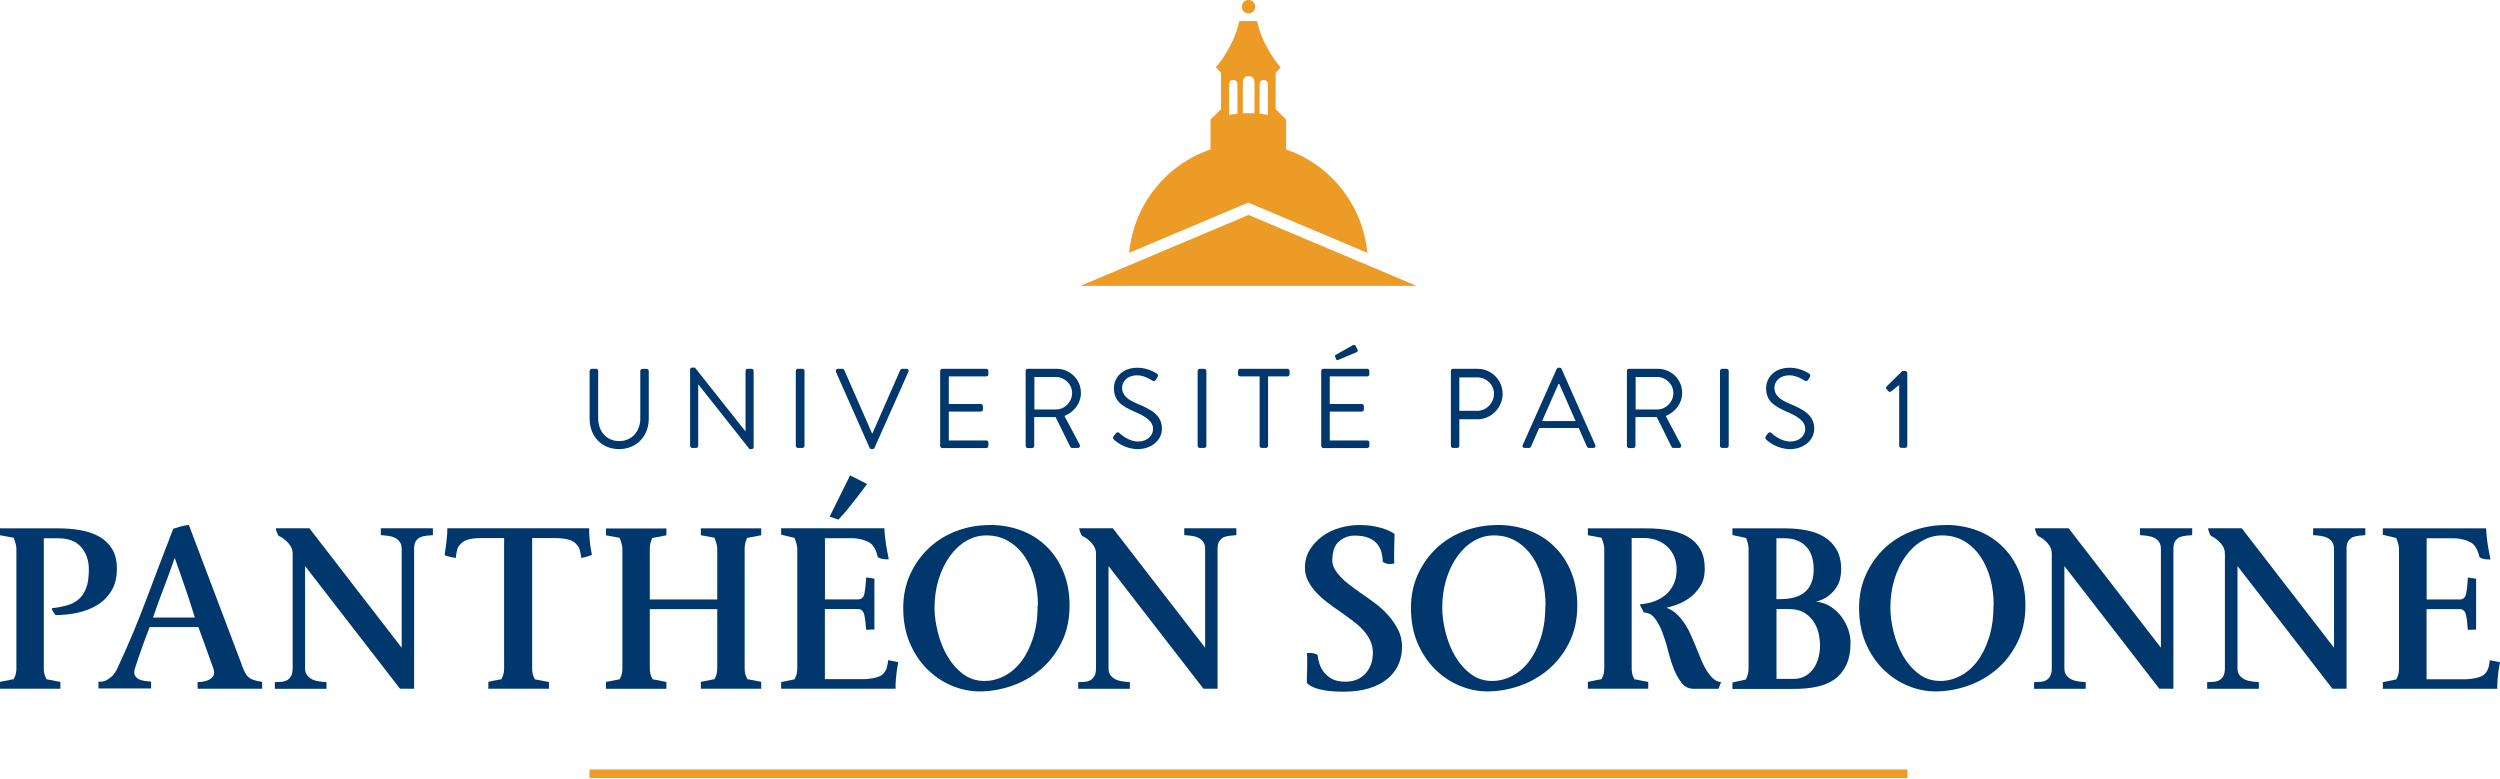
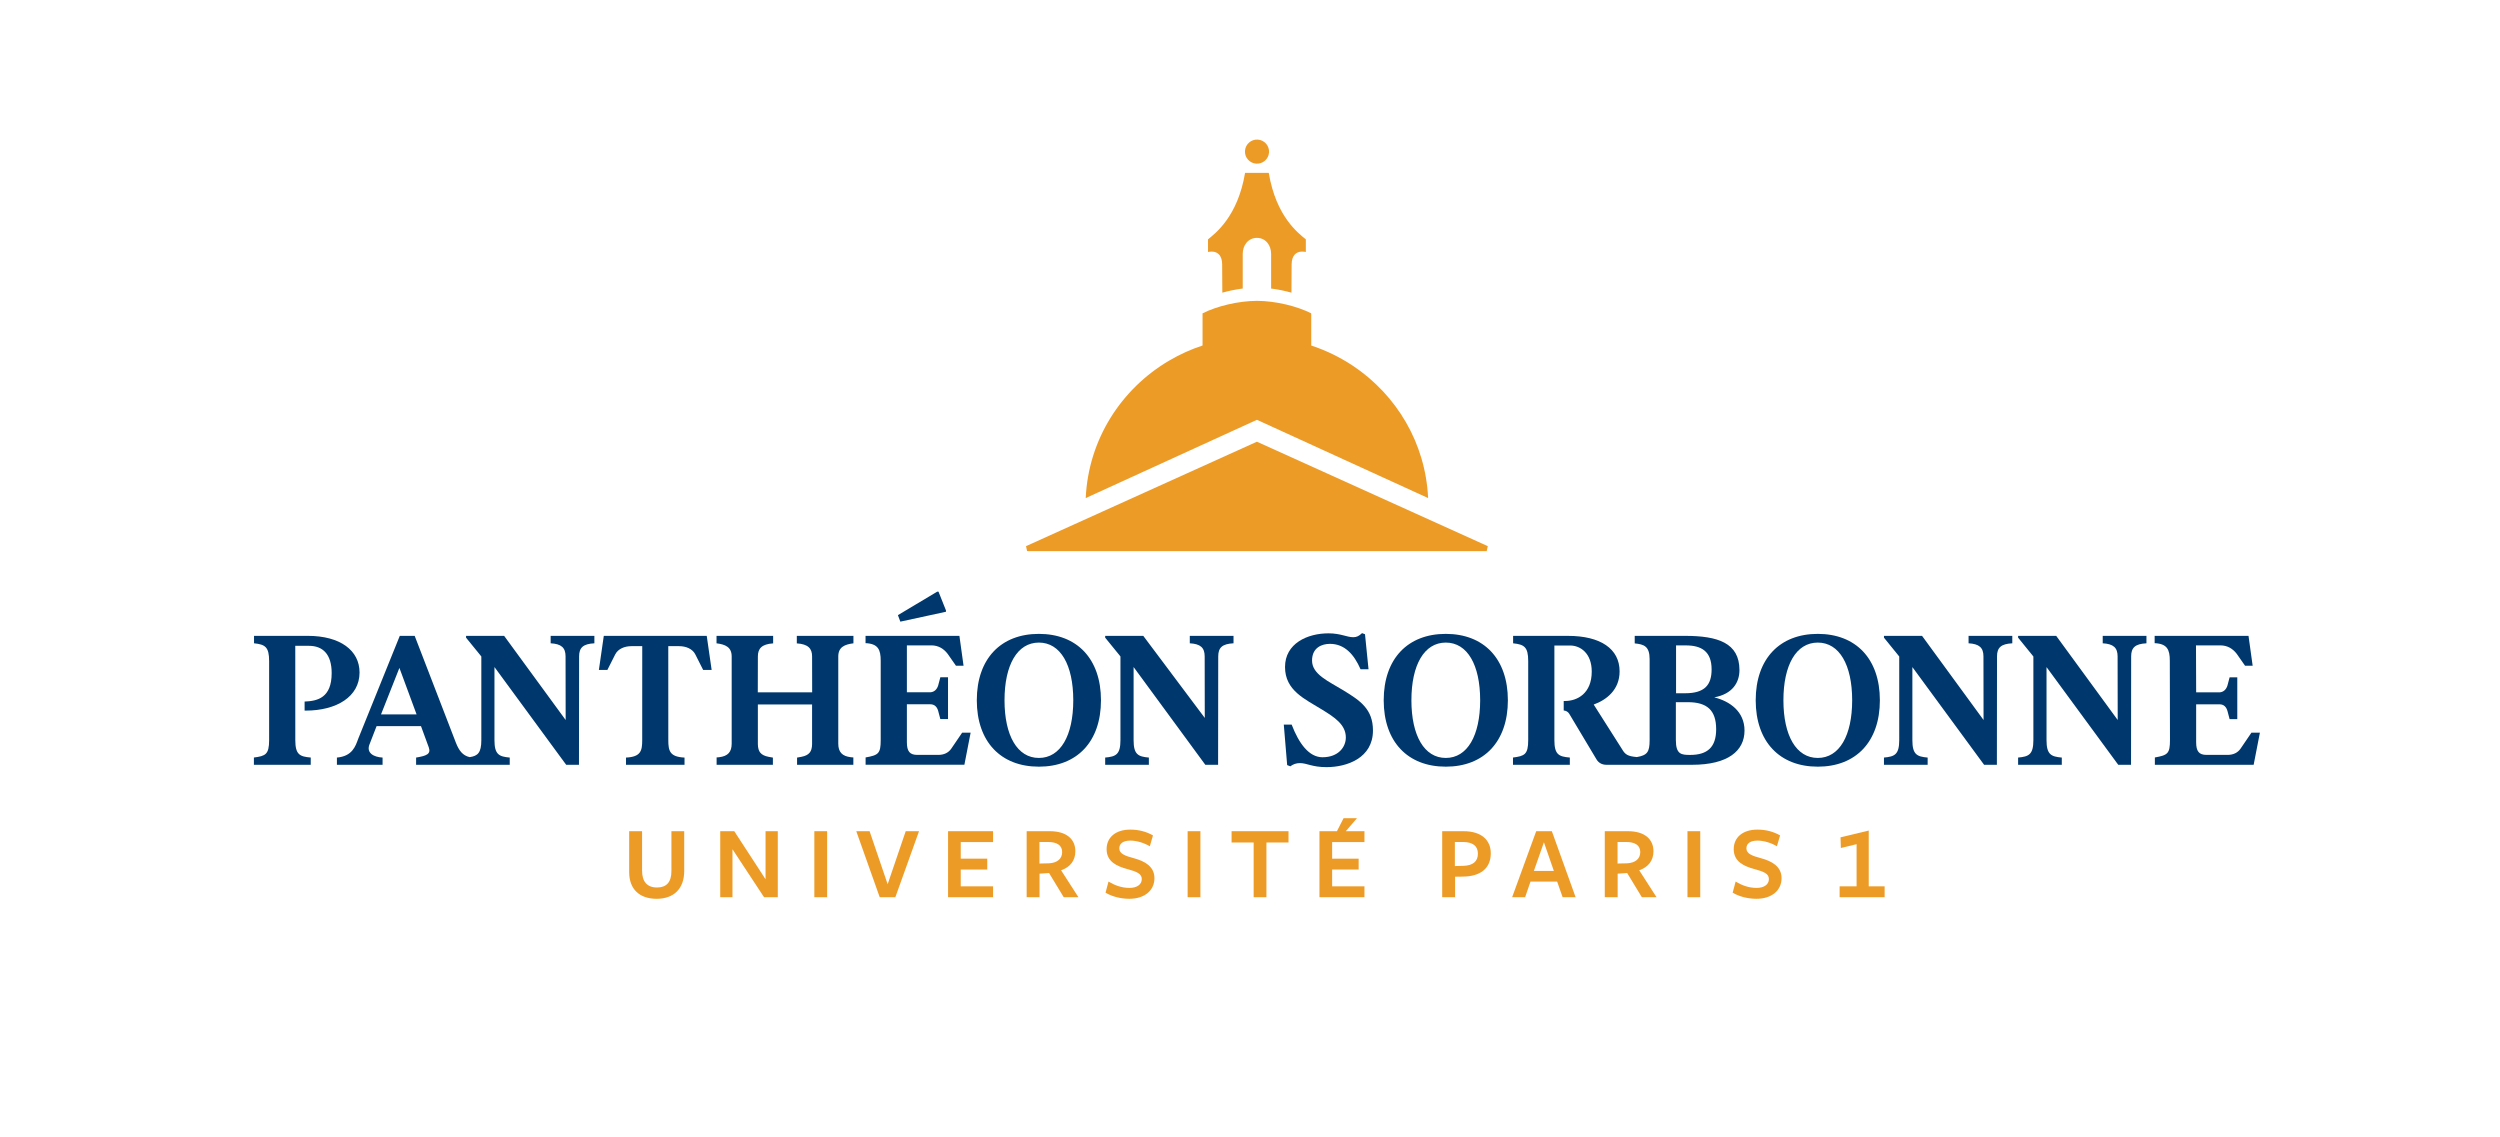
- <svg xmlns="http://www.w3.org/2000/svg" width="196" height="61" viewBox="0 0 196 61" fill="none">
-   <path d="M97.883 1.058C98.173 1.058 98.408 0.82 98.408 0.525C98.408 0.231 98.173 -0.007 97.883 -0.007C97.592 -0.007 97.357 0.231 97.357 0.525C97.357 0.82 97.592 1.058 97.883 1.058Z" fill="#ed9b27" />
-   <path d="M97.883 16.852L84.704 22.413H111.061L97.883 16.852Z" fill="#ed9b27" />
-   <path d="M96.362 6.64C96.362 6.486 96.417 6.269 96.687 6.269C96.956 6.269 97.012 6.486 97.012 6.64V8.916C96.79 8.937 96.576 8.965 96.362 9V6.64ZM97.44 6.486C97.44 6.269 97.516 5.967 97.896 5.967C98.276 5.967 98.352 6.269 98.352 6.486V8.888C98.2 8.881 98.048 8.874 97.896 8.874C97.744 8.874 97.592 8.874 97.44 8.888V6.486ZM98.753 6.64C98.753 6.486 98.808 6.269 99.078 6.269C99.347 6.269 99.403 6.486 99.403 6.64V9C99.189 8.965 98.974 8.937 98.753 8.916V6.64ZM100.833 11.718V9.372L100.011 8.566V5.701L100.412 5.295C100.356 5.232 99.009 3.719 98.553 1.653H97.164C96.728 3.635 95.471 5.106 95.319 5.281L95.726 5.701V8.566L94.904 9.372V11.718C91.449 12.881 88.885 16.026 88.525 19.822L97.523 16.026L97.862 15.886L98.2 16.026L107.198 19.822C106.839 16.026 104.275 12.881 100.819 11.718" fill="#ed9b27" />
-   <path d="M4.734 53.457V53.996H0V53.457L1.071 53.246C1.071 53.246 1.12 53.148 1.189 52.987C1.251 52.826 1.285 52.623 1.285 52.378V43.034C1.285 42.915 1.272 42.81 1.244 42.705C1.216 42.6 1.196 42.509 1.168 42.432C1.133 42.341 1.099 42.25 1.071 42.159L0 41.963V41.423H4.582C5.19 41.423 5.777 41.472 6.33 41.57C6.883 41.669 7.374 41.837 7.788 42.075C8.21 42.313 8.542 42.635 8.79 43.041C9.039 43.448 9.164 43.959 9.164 44.582C9.164 45.255 9.032 45.815 8.763 46.277C8.493 46.733 8.134 47.111 7.685 47.398C7.235 47.685 6.717 47.895 6.137 48.028C5.556 48.161 4.962 48.224 4.354 48.224C4.243 48.084 4.153 47.951 4.105 47.839C4.077 47.79 4.063 47.734 4.063 47.685C4.499 47.636 4.893 47.559 5.245 47.461C5.598 47.363 5.909 47.209 6.164 46.985C6.42 46.768 6.614 46.473 6.759 46.102C6.897 45.731 6.966 45.248 6.966 44.638C6.966 43.945 6.766 43.364 6.365 42.894C5.964 42.432 5.363 42.201 4.561 42.201H3.435V52.378C3.435 52.623 3.469 52.833 3.531 53.001C3.573 53.092 3.607 53.176 3.649 53.254L4.741 53.464L4.734 53.457Z" fill="#00386e" />
-   <path d="M15.279 48.42C15.099 47.839 14.92 47.265 14.726 46.697C14.56 46.207 14.387 45.696 14.201 45.157C14.014 44.624 13.848 44.148 13.697 43.735C13.427 44.519 13.144 45.304 12.847 46.074C12.549 46.844 12.266 47.629 11.996 48.413H15.279V48.42ZM18.949 52.133C19.038 52.364 19.121 52.553 19.197 52.707C19.273 52.854 19.363 52.98 19.474 53.078C19.584 53.176 19.716 53.253 19.881 53.309C20.047 53.365 20.268 53.414 20.552 53.456V53.996H15.493V53.471C15.784 53.471 16.039 53.435 16.253 53.352C16.433 53.288 16.578 53.183 16.696 53.029C16.813 52.882 16.82 52.665 16.716 52.378C16.523 51.852 16.329 51.313 16.136 50.76C15.935 50.214 15.742 49.681 15.555 49.163H11.734C11.533 49.681 11.333 50.206 11.139 50.753C10.946 51.292 10.766 51.839 10.587 52.378C10.511 52.609 10.504 52.791 10.559 52.917C10.614 53.043 10.711 53.148 10.842 53.225C10.974 53.302 11.133 53.352 11.319 53.38C11.506 53.407 11.679 53.428 11.844 53.435V53.975H7.719V53.435C7.885 53.464 8.057 53.443 8.237 53.38C8.389 53.316 8.555 53.211 8.735 53.057C8.914 52.91 9.08 52.665 9.232 52.329C10.048 50.585 10.801 48.778 11.506 46.907C12.204 45.037 12.902 43.216 13.586 41.451C13.738 41.416 13.883 41.367 14.028 41.318C14.153 41.283 14.291 41.241 14.429 41.213C14.567 41.178 14.698 41.164 14.809 41.164L18.956 52.119L18.949 52.133Z" fill="#00386e" />
-   <path d="M33.939 41.416V41.955C33.8 41.969 33.642 41.983 33.469 41.997C33.296 42.011 33.137 42.046 32.992 42.102C32.847 42.158 32.722 42.264 32.619 42.404C32.515 42.544 32.467 42.761 32.467 43.041V53.996H31.361L23.918 44.379V52.392C23.918 52.623 23.974 52.805 24.084 52.945C24.195 53.078 24.326 53.19 24.485 53.267C24.644 53.344 24.823 53.393 25.017 53.421C25.21 53.449 25.411 53.47 25.598 53.477V54.003H21.548V53.477C21.714 53.477 21.88 53.47 22.052 53.456C22.225 53.442 22.37 53.4 22.502 53.33C22.626 53.26 22.736 53.148 22.819 53.001C22.902 52.854 22.944 52.651 22.944 52.392V43.433C22.944 43.188 22.889 42.978 22.771 42.803C22.66 42.628 22.529 42.481 22.391 42.369C22.239 42.228 22.059 42.109 21.859 42.018C21.797 41.941 21.755 41.871 21.734 41.808C21.714 41.745 21.693 41.682 21.665 41.612C21.638 41.549 21.624 41.486 21.624 41.416H24.257L31.492 50.781V43.041C31.492 42.81 31.444 42.621 31.34 42.481C31.237 42.341 31.112 42.236 30.96 42.158C30.808 42.088 30.635 42.039 30.435 42.011C30.235 41.983 30.041 41.969 29.855 41.955V41.416H33.939Z" fill="#00386e" />
-   <path d="M46.191 41.416C46.191 41.675 46.198 41.927 46.218 42.179C46.239 42.432 46.26 42.656 46.288 42.845C46.329 43.076 46.364 43.293 46.405 43.503C46.163 43.594 45.963 43.657 45.797 43.699C45.707 43.727 45.631 43.734 45.569 43.734C45.555 43.608 45.534 43.482 45.514 43.37C45.486 43.265 45.465 43.167 45.438 43.062C45.41 42.957 45.368 42.873 45.306 42.81C45.127 42.551 44.885 42.383 44.574 42.306C44.263 42.228 43.917 42.187 43.53 42.187H41.72V52.385C41.72 52.63 41.754 52.84 41.816 53.008C41.858 53.099 41.892 53.183 41.934 53.26L43.04 53.47V53.996H38.285V53.47C38.285 53.47 38.271 53.463 38.32 53.449C38.368 53.435 38.472 53.414 38.624 53.379C38.776 53.351 39.004 53.309 39.308 53.253C39.322 53.239 39.356 53.155 39.425 52.994C39.488 52.833 39.522 52.63 39.522 52.385V42.187H37.712C37.318 42.187 36.972 42.221 36.682 42.306C36.392 42.383 36.157 42.551 35.977 42.81C35.915 42.873 35.873 42.957 35.853 43.062C35.832 43.167 35.811 43.265 35.783 43.37C35.756 43.489 35.742 43.608 35.742 43.734C35.666 43.734 35.576 43.72 35.472 43.699C35.383 43.671 35.286 43.65 35.175 43.629C35.065 43.608 34.961 43.573 34.857 43.524C34.885 43.321 34.913 43.097 34.954 42.866C34.982 42.67 35.002 42.453 35.03 42.2C35.058 41.948 35.072 41.689 35.072 41.416H46.205H46.191Z" fill="#00386e" />
-   <path d="M59.68 53.457V53.996H54.947V53.457L56.018 53.246C56.018 53.246 56.066 53.148 56.135 52.987C56.197 52.826 56.232 52.623 56.232 52.378V47.755H50.945V52.378C50.945 52.623 50.98 52.833 51.042 53.001C51.077 53.092 51.118 53.176 51.16 53.254L52.245 53.464V54.003H47.511V53.464L48.582 53.254C48.582 53.254 48.63 53.156 48.699 52.994C48.762 52.833 48.796 52.63 48.796 52.385V43.041C48.796 42.922 48.782 42.817 48.755 42.712C48.727 42.607 48.706 42.516 48.679 42.439C48.637 42.348 48.609 42.257 48.582 42.166L47.511 41.97V41.43H52.245V41.97L51.139 42.18C51.097 42.257 51.07 42.341 51.042 42.432C50.98 42.6 50.945 42.803 50.945 43.034V46.999H56.232V43.034C56.232 42.915 56.218 42.81 56.191 42.705C56.163 42.6 56.142 42.509 56.114 42.432C56.08 42.341 56.045 42.25 56.018 42.159L54.947 41.963V41.423H59.68V41.963L58.575 42.173C58.533 42.25 58.506 42.334 58.478 42.425C58.416 42.593 58.381 42.796 58.381 43.027V52.371C58.381 52.616 58.416 52.826 58.478 52.994C58.519 53.085 58.554 53.169 58.595 53.246L59.687 53.457H59.68Z" fill="#00386e" />
-   <path d="M65.043 40.505L65.727 40.737C65.983 40.477 66.246 40.183 66.508 39.854C66.778 39.525 67.019 39.217 67.234 38.937C67.489 38.6 67.738 38.271 67.98 37.949L66.646 37.27L65.043 40.505ZM70.426 51.901C70.385 52.118 70.35 52.35 70.309 52.581C70.281 52.791 70.261 53.008 70.24 53.246C70.219 53.484 70.212 53.736 70.212 53.996H61.242V53.47L62.293 53.26C62.293 53.26 62.341 53.162 62.41 53.001C62.472 52.84 62.507 52.637 62.507 52.392V43.048C62.507 42.929 62.493 42.824 62.465 42.719C62.438 42.614 62.417 42.523 62.389 42.446C62.348 42.355 62.32 42.264 62.293 42.172L61.242 41.92V41.416H69.335C69.348 41.703 69.369 41.99 69.411 42.278C69.445 42.565 69.487 42.831 69.528 43.062C69.576 43.335 69.632 43.594 69.68 43.853C69.514 43.853 69.376 43.853 69.272 43.833C69.162 43.819 69.079 43.797 69.017 43.776C68.941 43.748 68.879 43.72 68.823 43.678C68.796 43.573 68.768 43.468 68.726 43.349C68.664 43.146 68.574 42.964 68.457 42.81C68.367 42.684 68.25 42.579 68.105 42.502C67.959 42.425 67.807 42.362 67.648 42.32C67.489 42.271 67.331 42.242 67.178 42.221C67.026 42.2 66.895 42.194 66.778 42.194H64.677V46.991H67.275C67.545 46.991 67.711 46.837 67.773 46.529C67.835 46.221 67.883 45.801 67.904 45.268L68.554 45.366V49.352L67.904 49.373C67.876 48.897 67.828 48.504 67.759 48.203C67.69 47.902 67.524 47.748 67.268 47.748H64.67V53.246H67.628C67.745 53.246 67.876 53.246 68.035 53.225C68.194 53.211 68.353 53.19 68.526 53.155C68.692 53.12 68.844 53.071 68.996 53.001C69.141 52.931 69.258 52.833 69.348 52.7C69.466 52.546 69.542 52.35 69.576 52.118C69.604 51.999 69.625 51.88 69.632 51.754L70.413 51.908L70.426 51.901Z" fill="#00386e" />
-   <path d="M81.373 47.454C81.373 46.746 81.29 46.06 81.117 45.401C80.945 44.743 80.689 44.162 80.343 43.65C79.998 43.139 79.576 42.733 79.072 42.431C78.567 42.13 77.987 41.976 77.323 41.976C76.764 41.976 76.238 42.123 75.748 42.41C75.257 42.698 74.829 43.104 74.455 43.622C74.089 44.141 73.799 44.743 73.585 45.429C73.377 46.123 73.267 46.858 73.267 47.643C73.267 48.224 73.35 48.854 73.516 49.527C73.681 50.206 73.923 50.83 74.248 51.397C74.573 51.964 74.981 52.441 75.471 52.819C75.962 53.197 76.529 53.386 77.178 53.386C77.71 53.386 78.229 53.26 78.733 53.001C79.238 52.742 79.68 52.364 80.067 51.859C80.454 51.355 80.765 50.731 81 49.989C81.235 49.247 81.352 48.399 81.352 47.447L81.373 47.454ZM77.614 41.157C78.491 41.157 79.314 41.304 80.074 41.591C80.834 41.878 81.497 42.298 82.057 42.852C82.617 43.398 83.059 44.063 83.377 44.848C83.695 45.633 83.854 46.501 83.854 47.468C83.854 48.553 83.647 49.513 83.232 50.353C82.817 51.194 82.278 51.894 81.615 52.462C80.951 53.029 80.205 53.463 79.362 53.757C78.519 54.052 77.676 54.206 76.819 54.206C76.066 54.206 75.333 54.059 74.621 53.757C73.909 53.463 73.267 53.029 72.7 52.469C72.133 51.908 71.677 51.222 71.332 50.416C70.986 49.611 70.814 48.693 70.814 47.657C70.814 46.69 71 45.808 71.366 45.009C71.733 44.211 72.23 43.524 72.845 42.95C73.46 42.376 74.179 41.934 75.001 41.626C75.824 41.318 76.688 41.164 77.586 41.164" fill="#00386e" />
-   <path d="M96.929 41.416V41.955C96.791 41.969 96.632 41.983 96.459 41.997C96.286 42.011 96.127 42.046 95.982 42.102C95.837 42.158 95.713 42.264 95.609 42.404C95.505 42.544 95.457 42.761 95.457 43.041V53.996H94.351L86.909 44.379V52.392C86.909 52.623 86.964 52.805 87.067 52.945C87.178 53.078 87.309 53.19 87.468 53.267C87.627 53.344 87.807 53.393 88 53.421C88.201 53.449 88.394 53.47 88.581 53.477V54.003H84.531V53.477C84.697 53.477 84.863 53.47 85.036 53.456C85.209 53.442 85.354 53.4 85.485 53.33C85.609 53.26 85.72 53.148 85.803 53.001C85.886 52.854 85.927 52.651 85.927 52.392V43.433C85.927 43.188 85.872 42.978 85.754 42.803C85.637 42.628 85.513 42.481 85.374 42.369C85.222 42.228 85.043 42.109 84.842 42.018C84.78 41.941 84.739 41.871 84.718 41.808C84.697 41.745 84.676 41.682 84.649 41.612C84.621 41.549 84.614 41.486 84.614 41.416H87.247L94.483 50.781V43.041C94.483 42.81 94.434 42.621 94.331 42.481C94.227 42.341 94.103 42.236 93.951 42.158C93.798 42.088 93.626 42.039 93.425 42.011C93.225 41.983 93.031 41.969 92.845 41.955V41.416H96.929Z" fill="#00386e" />
-   <path d="M104.448 43.931C104.448 44.148 104.51 44.372 104.628 44.589C104.745 44.806 104.911 45.023 105.111 45.24C105.312 45.451 105.547 45.661 105.809 45.857C106.072 46.06 106.341 46.256 106.618 46.445C106.998 46.704 107.385 46.985 107.786 47.279C108.18 47.573 108.532 47.895 108.843 48.245C109.154 48.596 109.41 48.974 109.617 49.38C109.818 49.786 109.921 50.228 109.921 50.704C109.921 51.236 109.818 51.712 109.617 52.147C109.41 52.581 109.12 52.952 108.726 53.26C108.339 53.569 107.862 53.807 107.295 53.975C106.728 54.143 106.079 54.227 105.339 54.227C104.738 54.227 104.254 54.192 103.888 54.129C103.515 54.066 103.225 53.989 103.011 53.898C102.769 53.793 102.582 53.681 102.458 53.548C102.458 53.197 102.458 52.861 102.478 52.539C102.478 52.28 102.478 52.021 102.485 51.755C102.485 51.488 102.485 51.306 102.458 51.201C102.596 51.187 102.727 51.187 102.838 51.201C102.955 51.215 103.038 51.229 103.107 51.257C103.183 51.285 103.246 51.313 103.301 51.355C103.315 51.509 103.349 51.706 103.418 51.944C103.48 52.182 103.591 52.413 103.75 52.637C103.909 52.861 104.123 53.05 104.4 53.211C104.669 53.365 105.035 53.443 105.478 53.443C106.141 53.443 106.666 53.232 107.053 52.805C107.44 52.378 107.634 51.839 107.634 51.18C107.634 50.816 107.558 50.494 107.413 50.193C107.268 49.898 107.074 49.618 106.832 49.359C106.59 49.1 106.314 48.862 106.003 48.631C105.692 48.407 105.374 48.175 105.056 47.944C104.711 47.713 104.372 47.468 104.047 47.216C103.715 46.964 103.425 46.697 103.169 46.424C102.914 46.144 102.706 45.85 102.548 45.535C102.389 45.219 102.306 44.883 102.306 44.519C102.306 43.994 102.43 43.517 102.686 43.104C102.941 42.691 103.266 42.341 103.667 42.047C104.068 41.752 104.517 41.535 105.022 41.388C105.526 41.241 106.031 41.164 106.542 41.164C107.053 41.164 107.44 41.199 107.793 41.269C108.145 41.339 108.429 41.423 108.663 41.514C108.933 41.619 109.154 41.731 109.334 41.864C109.32 42.264 109.313 42.593 109.306 42.852C109.306 43.111 109.299 43.363 109.299 43.615C109.299 43.868 109.299 44.05 109.32 44.169C109.182 44.204 109.05 44.225 108.94 44.218C108.829 44.218 108.733 44.197 108.657 44.169C108.567 44.141 108.484 44.106 108.408 44.057C108.408 43.812 108.373 43.566 108.311 43.321C108.249 43.076 108.138 42.852 107.979 42.656C107.82 42.453 107.599 42.292 107.309 42.173C107.026 42.054 106.659 41.991 106.21 41.991C105.74 41.991 105.326 42.145 104.98 42.446C104.628 42.747 104.455 43.244 104.455 43.924" fill="#00386e" />
-   <path d="M121.172 47.454C121.172 46.746 121.089 46.06 120.916 45.401C120.743 44.743 120.488 44.162 120.142 43.65C119.796 43.139 119.375 42.733 118.87 42.431C118.366 42.13 117.785 41.976 117.122 41.976C116.562 41.976 116.037 42.123 115.546 42.41C115.056 42.698 114.627 43.104 114.254 43.622C113.881 44.141 113.598 44.743 113.383 45.429C113.176 46.123 113.072 46.858 113.072 47.643C113.072 48.224 113.155 48.854 113.321 49.527C113.487 50.206 113.729 50.83 114.054 51.397C114.379 51.964 114.786 52.441 115.277 52.819C115.768 53.197 116.334 53.386 116.984 53.386C117.516 53.386 118.034 53.26 118.539 53.001C119.043 52.742 119.486 52.364 119.873 51.859C120.26 51.355 120.57 50.731 120.805 49.989C121.04 49.247 121.158 48.399 121.158 47.447L121.172 47.454ZM117.419 41.157C118.297 41.157 119.119 41.304 119.879 41.591C120.64 41.878 121.303 42.298 121.863 42.852C122.423 43.398 122.865 44.063 123.183 44.848C123.501 45.633 123.66 46.501 123.66 47.468C123.66 48.553 123.452 49.513 123.038 50.353C122.623 51.194 122.084 51.894 121.42 52.462C120.757 53.029 120.011 53.463 119.168 53.757C118.325 54.052 117.481 54.206 116.624 54.206C115.871 54.206 115.139 54.059 114.427 53.757C113.715 53.463 113.072 53.029 112.506 52.469C111.939 51.908 111.483 51.222 111.137 50.416C110.792 49.611 110.619 48.693 110.619 47.657C110.619 46.69 110.806 45.808 111.172 45.009C111.538 44.211 112.036 43.524 112.651 42.95C113.266 42.376 113.985 41.934 114.807 41.626C115.629 41.318 116.493 41.164 117.392 41.164" fill="#00386e" />
-   <path d="M129.222 53.457V53.996H124.488V53.457L125.559 53.246C125.559 53.246 125.608 53.148 125.677 52.987C125.739 52.826 125.774 52.623 125.774 52.378V43.034C125.774 42.915 125.76 42.81 125.732 42.705C125.705 42.6 125.684 42.509 125.656 42.432C125.622 42.341 125.587 42.25 125.559 42.159L124.488 41.963V41.423H129.07C129.754 41.423 130.383 41.479 130.943 41.584C131.503 41.697 131.986 41.872 132.387 42.117C132.788 42.362 133.099 42.684 133.32 43.083C133.541 43.483 133.652 43.98 133.652 44.575C133.652 45.171 133.527 45.619 133.279 45.997C133.03 46.375 132.74 46.684 132.401 46.915C132.062 47.146 131.731 47.321 131.399 47.426C131.067 47.538 130.818 47.608 130.653 47.65C130.97 47.769 131.254 47.944 131.496 48.182C131.738 48.421 131.952 48.694 132.145 48.995C132.339 49.296 132.505 49.625 132.65 49.975C132.795 50.326 132.94 50.662 133.078 50.998C133.196 51.292 133.313 51.587 133.438 51.881C133.562 52.168 133.707 52.434 133.859 52.665C134.011 52.896 134.177 53.085 134.357 53.239C134.536 53.387 134.723 53.464 134.93 53.464L134.737 54.003H132.788C132.408 54.003 132.097 53.856 131.855 53.555C131.613 53.261 131.406 52.889 131.233 52.455C131.06 52.014 130.908 51.538 130.777 51.012C130.646 50.487 130.494 50.011 130.328 49.569C130.162 49.135 129.962 48.764 129.733 48.47C129.505 48.175 129.215 48.021 128.877 48.021L128.552 47.384C128.904 47.356 129.264 47.286 129.609 47.174C129.962 47.055 130.272 46.887 130.542 46.669C130.818 46.452 131.033 46.172 131.199 45.836C131.364 45.5 131.447 45.101 131.447 44.638C131.447 44.288 131.385 43.966 131.268 43.672C131.15 43.377 130.977 43.118 130.763 42.901C130.549 42.684 130.279 42.509 129.955 42.376C129.63 42.25 129.27 42.18 128.877 42.18H127.923V52.378C127.923 52.623 127.957 52.833 128.02 53.001C128.061 53.092 128.096 53.176 128.137 53.254L129.229 53.464L129.222 53.457Z" fill="#00386e" />
-   <path d="M140.625 53.225C140.991 53.225 141.309 53.141 141.572 52.98C141.835 52.819 142.049 52.609 142.215 52.364C142.38 52.112 142.498 51.832 142.581 51.51C142.657 51.194 142.691 50.879 142.691 50.571C142.691 50.389 142.664 50.144 142.615 49.828C142.567 49.513 142.45 49.198 142.284 48.89C142.111 48.582 141.862 48.309 141.53 48.084C141.199 47.86 140.75 47.748 140.176 47.748H139.278V53.225H140.632H140.625ZM139.271 42.194V46.971H139.575C141.316 46.971 142.194 46.193 142.194 44.631C142.194 44.281 142.146 43.959 142.063 43.665C141.973 43.37 141.835 43.111 141.641 42.894C141.448 42.677 141.206 42.502 140.915 42.383C140.625 42.257 140.28 42.201 139.886 42.201H139.278L139.271 42.194ZM144.35 44.652C144.35 44.869 144.322 45.108 144.267 45.36C144.212 45.612 144.108 45.85 143.949 46.088C143.797 46.319 143.59 46.536 143.341 46.726C143.085 46.922 142.761 47.069 142.367 47.174C142.809 47.209 143.203 47.342 143.541 47.573C143.88 47.797 144.163 48.063 144.391 48.379C144.62 48.687 144.792 49.023 144.91 49.373C145.027 49.73 145.083 50.06 145.083 50.368C145.083 51.089 144.965 51.685 144.737 52.161C144.509 52.63 144.198 53.001 143.804 53.275C143.41 53.548 142.94 53.737 142.401 53.849C141.862 53.961 141.275 54.01 140.653 54.01H135.822V53.506L136.873 53.275C136.873 53.275 136.921 53.156 136.99 52.994C137.052 52.833 137.087 52.63 137.087 52.385V43.055C137.087 42.936 137.073 42.831 137.059 42.726C137.039 42.621 137.018 42.53 136.99 42.453C136.956 42.362 136.921 42.271 136.893 42.18L135.822 41.949V41.423H139.906C140.522 41.423 141.095 41.472 141.634 41.577C142.173 41.682 142.643 41.858 143.044 42.11C143.445 42.362 143.763 42.691 143.998 43.104C144.233 43.518 144.35 44.036 144.35 44.652Z" fill="#00386e" />
-   <path d="M156.305 47.454C156.305 46.746 156.223 46.06 156.05 45.401C155.877 44.743 155.621 44.162 155.276 43.65C154.93 43.139 154.509 42.733 154.004 42.431C153.5 42.13 152.919 41.976 152.256 41.976C151.696 41.976 151.171 42.123 150.68 42.41C150.19 42.698 149.761 43.104 149.388 43.622C149.015 44.141 148.731 44.743 148.517 45.429C148.31 46.123 148.206 46.858 148.206 47.643C148.206 48.224 148.289 48.854 148.455 49.527C148.621 50.206 148.863 50.83 149.188 51.397C149.512 51.964 149.92 52.441 150.411 52.819C150.901 53.197 151.468 53.386 152.118 53.386C152.65 53.386 153.168 53.26 153.673 53.001C154.177 52.742 154.619 52.364 155.006 51.859C155.393 51.355 155.704 50.731 155.939 49.989C156.174 49.247 156.292 48.399 156.292 47.447L156.305 47.454ZM152.553 41.157C153.431 41.157 154.253 41.304 155.013 41.591C155.773 41.878 156.437 42.298 156.997 42.852C157.556 43.398 157.999 44.063 158.316 44.848C158.634 45.633 158.793 46.501 158.793 47.468C158.793 48.553 158.586 49.513 158.171 50.353C157.757 51.194 157.218 51.894 156.554 52.462C155.891 53.029 155.145 53.463 154.301 53.757C153.458 54.052 152.615 54.206 151.758 54.206C151.005 54.206 150.272 54.059 149.561 53.757C148.849 53.463 148.206 53.029 147.64 52.469C147.073 51.908 146.617 51.222 146.271 50.416C145.926 49.611 145.753 48.693 145.753 47.657C145.753 46.69 145.94 45.808 146.306 45.009C146.672 44.211 147.17 43.524 147.785 42.95C148.4 42.376 149.118 41.934 149.941 41.626C150.763 41.318 151.627 41.164 152.525 41.164" fill="#00386e" />
-   <path d="M171.868 41.416V41.955C171.73 41.969 171.571 41.983 171.399 41.997C171.226 42.011 171.067 42.046 170.922 42.102C170.777 42.158 170.652 42.264 170.548 42.404C170.445 42.544 170.396 42.761 170.396 43.041V53.996H169.291L161.848 44.379V52.392C161.848 52.623 161.903 52.805 162.007 52.945C162.117 53.078 162.249 53.19 162.408 53.267C162.567 53.344 162.746 53.393 162.94 53.421C163.14 53.449 163.334 53.47 163.52 53.477V54.003H159.471V53.477C159.637 53.477 159.802 53.47 159.975 53.456C160.148 53.442 160.293 53.4 160.424 53.33C160.549 53.26 160.659 53.148 160.735 53.001C160.818 52.854 160.86 52.651 160.86 52.392V43.433C160.86 43.188 160.804 42.978 160.687 42.803C160.576 42.628 160.445 42.481 160.307 42.369C160.155 42.228 159.975 42.109 159.775 42.018C159.713 41.941 159.671 41.871 159.65 41.808C159.63 41.745 159.609 41.682 159.581 41.612C159.554 41.549 159.547 41.486 159.547 41.416H162.18L169.415 50.781V43.041C169.415 42.81 169.367 42.621 169.263 42.481C169.159 42.341 169.035 42.236 168.883 42.158C168.731 42.088 168.558 42.039 168.358 42.011C168.157 41.983 167.964 41.969 167.777 41.955V41.416H171.862H171.868Z" fill="#00386e" />
-   <path d="M185.441 41.416V41.955C185.302 41.969 185.144 41.983 184.971 41.997C184.798 42.011 184.639 42.046 184.494 42.102C184.349 42.158 184.224 42.264 184.121 42.404C184.017 42.544 183.969 42.761 183.969 43.041V53.996H182.863L175.42 44.379V52.392C175.42 52.623 175.476 52.805 175.579 52.945C175.69 53.078 175.821 53.19 175.98 53.267C176.139 53.344 176.319 53.393 176.512 53.421C176.713 53.449 176.906 53.47 177.093 53.477V54.003H173.043V53.477C173.209 53.477 173.375 53.47 173.547 53.456C173.72 53.442 173.865 53.4 173.997 53.33C174.121 53.26 174.232 53.148 174.308 53.001C174.391 52.854 174.432 52.651 174.432 52.392V43.433C174.432 43.188 174.377 42.978 174.259 42.803C174.149 42.628 174.017 42.481 173.879 42.369C173.727 42.228 173.547 42.109 173.347 42.018C173.285 41.941 173.243 41.871 173.223 41.808C173.202 41.745 173.181 41.682 173.154 41.612C173.126 41.549 173.119 41.486 173.119 41.416H175.752L182.987 50.781V43.041C182.987 42.81 182.939 42.621 182.835 42.481C182.732 42.341 182.607 42.236 182.455 42.158C182.303 42.088 182.13 42.039 181.93 42.011C181.73 41.983 181.536 41.969 181.35 41.955V41.416H185.434H185.441Z" fill="#00386e" />
-   <path d="M196 51.909C195.958 52.126 195.924 52.357 195.882 52.588C195.855 52.798 195.834 53.015 195.813 53.254C195.792 53.492 195.785 53.744 195.785 54.003H186.815V53.478L187.866 53.267C187.866 53.267 187.914 53.169 187.983 53.008C188.046 52.847 188.08 52.644 188.08 52.399V43.055C188.08 42.936 188.066 42.831 188.039 42.726C188.011 42.621 187.99 42.53 187.963 42.453C187.928 42.362 187.894 42.271 187.866 42.18L186.815 41.928V41.423H194.908C194.922 41.711 194.949 41.998 194.984 42.285C195.018 42.572 195.06 42.838 195.101 43.069C195.15 43.343 195.205 43.602 195.253 43.861C195.087 43.861 194.949 43.861 194.846 43.84C194.735 43.826 194.652 43.805 194.59 43.784C194.514 43.756 194.452 43.728 194.396 43.686C194.369 43.581 194.341 43.476 194.3 43.356C194.237 43.153 194.148 42.971 194.03 42.817C193.94 42.691 193.823 42.586 193.678 42.509C193.533 42.432 193.381 42.369 193.222 42.327C193.063 42.278 192.904 42.25 192.752 42.229C192.6 42.208 192.468 42.201 192.351 42.201H190.25V46.999H192.848C193.118 46.999 193.284 46.845 193.346 46.536C193.408 46.228 193.457 45.808 193.477 45.276L194.127 45.374V49.359L193.477 49.38C193.45 48.904 193.401 48.512 193.332 48.211C193.263 47.909 193.097 47.755 192.842 47.755H190.243V53.254H193.201C193.318 53.254 193.45 53.254 193.609 53.233C193.768 53.218 193.926 53.197 194.092 53.163C194.258 53.127 194.41 53.078 194.562 53.008C194.707 52.938 194.825 52.84 194.915 52.707C195.032 52.553 195.108 52.357 195.143 52.126C195.17 52.007 195.184 51.888 195.198 51.762L195.979 51.916L196 51.909Z" fill="#00386e" />
-   <path d="M149.547 60.328H46.219V61H149.547V60.328Z" fill="#ed9b27" />
-   <path d="M46.233 29.082C46.233 28.991 46.309 28.914 46.398 28.914H46.73C46.827 28.914 46.896 28.991 46.896 29.082V32.78C46.896 33.788 47.518 34.58 48.541 34.58C49.563 34.58 50.199 33.809 50.199 32.801V29.089C50.199 28.998 50.268 28.921 50.365 28.921H50.697C50.787 28.921 50.863 28.998 50.863 29.089V32.836C50.863 34.181 49.916 35.21 48.534 35.21C47.152 35.21 46.226 34.181 46.226 32.836V29.089L46.233 29.082Z" fill="#00386e" />
-   <path d="M54.097 28.983C54.097 28.892 54.173 28.822 54.263 28.822H54.484L58.43 33.802H58.45V29.081C58.45 28.99 58.52 28.913 58.616 28.913H58.92C59.01 28.913 59.086 28.99 59.086 29.081V35.049C59.086 35.14 59.01 35.21 58.92 35.21H58.761L54.746 30.132H54.739V34.951C54.739 35.042 54.67 35.119 54.574 35.119H54.269C54.18 35.119 54.104 35.042 54.104 34.951V28.983H54.097Z" fill="#00386e" />
-   <path d="M62.556 28.914H62.908C62.998 28.914 63.074 28.991 63.074 29.082V34.951C63.074 35.042 62.998 35.119 62.908 35.119H62.556C62.466 35.119 62.39 35.042 62.39 34.951V29.082C62.39 28.991 62.466 28.914 62.556 28.914Z" fill="#00386e" />
-   <path d="M65.547 29.145C65.492 29.033 65.561 28.914 65.693 28.914H66.045C66.121 28.914 66.176 28.97 66.19 29.012L68.367 33.971H68.402L70.579 29.012C70.592 28.97 70.654 28.914 70.724 28.914H71.076C71.207 28.914 71.276 29.026 71.221 29.145L68.561 35.112C68.533 35.168 68.484 35.21 68.409 35.21H68.319C68.257 35.21 68.194 35.168 68.174 35.112L65.534 29.145H65.547Z" fill="#00386e" />
-   <path d="M73.709 29.082C73.709 28.991 73.778 28.914 73.875 28.914H77.323C77.42 28.914 77.489 28.991 77.489 29.082V29.341C77.489 29.432 77.42 29.509 77.323 29.509H74.386V31.673H76.895C76.985 31.673 77.061 31.75 77.061 31.841V32.1C77.061 32.199 76.985 32.269 76.895 32.269H74.386V34.531H77.323C77.42 34.531 77.489 34.608 77.489 34.699V34.958C77.489 35.049 77.42 35.126 77.323 35.126H73.875C73.778 35.126 73.709 35.049 73.709 34.958V29.089V29.082Z" fill="#00386e" />
-   <path d="M80.405 29.082C80.405 28.991 80.474 28.914 80.571 28.914H82.838C83.888 28.914 84.745 29.747 84.745 30.805C84.745 31.617 84.213 32.304 83.453 32.612L84.648 34.86C84.711 34.972 84.648 35.119 84.503 35.119H84.054C83.978 35.119 83.93 35.077 83.916 35.042L82.755 32.696H81.082V34.958C81.082 35.049 81.007 35.126 80.917 35.126H80.578C80.481 35.126 80.412 35.049 80.412 34.958V29.089L80.405 29.082ZM82.796 32.1C83.467 32.1 84.054 31.533 84.054 30.805C84.054 30.132 83.467 29.558 82.796 29.558H81.096V32.1H82.796Z" fill="#00386e" />
-   <path d="M87.316 34.188C87.357 34.132 87.406 34.076 87.447 34.02C87.537 33.908 87.634 33.831 87.751 33.943C87.813 33.999 88.449 34.615 89.23 34.615C89.935 34.615 90.398 34.16 90.398 33.642C90.398 33.032 89.873 32.668 88.871 32.241C87.91 31.813 87.33 31.414 87.33 30.405C87.33 29.803 87.799 28.83 89.189 28.83C90.046 28.83 90.681 29.285 90.681 29.285C90.737 29.313 90.84 29.418 90.737 29.586C90.702 29.642 90.667 29.698 90.633 29.754C90.557 29.88 90.467 29.915 90.329 29.831C90.267 29.796 89.714 29.425 89.182 29.425C88.256 29.425 87.972 30.027 87.972 30.398C87.972 30.994 88.415 31.337 89.154 31.645C90.336 32.136 91.096 32.584 91.096 33.614C91.096 34.538 90.232 35.211 89.209 35.211C88.186 35.211 87.475 34.601 87.364 34.496C87.295 34.433 87.205 34.363 87.309 34.195" fill="#00386e" />
-   <path d="M94.061 28.914H94.414C94.504 28.914 94.58 28.991 94.58 29.082V34.951C94.58 35.042 94.504 35.119 94.414 35.119H94.061C93.972 35.119 93.895 35.042 93.895 34.951V29.082C93.895 28.991 93.972 28.914 94.061 28.914Z" fill="#00386e" />
-   <path d="M98.747 29.509H97.226C97.13 29.509 97.061 29.432 97.061 29.341V29.082C97.061 28.991 97.13 28.914 97.226 28.914H100.937C101.034 28.914 101.103 28.991 101.103 29.082V29.341C101.103 29.432 101.034 29.509 100.937 29.509H99.417V34.951C99.417 35.042 99.341 35.119 99.251 35.119H98.919C98.83 35.119 98.754 35.042 98.754 34.951V29.509H98.747Z" fill="#00386e" />
-   <path d="M103.584 29.081C103.584 28.99 103.653 28.913 103.75 28.913H107.191C107.288 28.913 107.357 28.99 107.357 29.081V29.341C107.357 29.432 107.288 29.509 107.191 29.509H104.254V31.673H106.763C106.853 31.673 106.929 31.75 106.929 31.841V32.1C106.929 32.198 106.853 32.268 106.763 32.268H104.254V34.531H107.191C107.288 34.531 107.357 34.608 107.357 34.699V34.958C107.357 35.049 107.288 35.126 107.191 35.126H103.75C103.653 35.126 103.584 35.049 103.584 34.958V29.088V29.081ZM104.676 27.982C104.641 27.912 104.676 27.842 104.731 27.814L106.044 27.071C106.099 27.036 106.231 27.015 106.272 27.099L106.431 27.414C106.466 27.485 106.452 27.576 106.376 27.604L104.966 28.199C104.842 28.255 104.8 28.255 104.766 28.178L104.676 27.982Z" fill="#00386e" />
-   <path d="M113.749 29.082C113.749 28.991 113.818 28.914 113.915 28.914H115.85C116.928 28.914 117.806 29.803 117.806 30.875C117.806 31.946 116.921 32.871 115.857 32.871H114.412V34.951C114.412 35.042 114.336 35.119 114.247 35.119H113.915C113.818 35.119 113.749 35.042 113.749 34.951V29.082ZM115.801 32.213C116.52 32.213 117.128 31.617 117.128 30.854C117.128 30.132 116.513 29.586 115.801 29.586H114.412V32.206H115.801V32.213Z" fill="#00386e" />
-   <path d="M119.382 34.888L122.042 28.928C122.07 28.872 122.111 28.83 122.187 28.83H122.277C122.36 28.83 122.402 28.872 122.429 28.928L125.069 34.888C125.124 35.007 125.055 35.119 124.924 35.119H124.572C124.496 35.119 124.44 35.063 124.42 35.021L123.77 33.557H120.667L120.031 35.021C120.011 35.063 119.962 35.119 119.879 35.119H119.527C119.396 35.119 119.326 35.007 119.375 34.888H119.382ZM123.528 33.011C123.1 32.044 122.678 31.071 122.25 30.104H122.181L120.902 33.011H123.528Z" fill="#00386e" />
-   <path d="M127.543 29.082C127.543 28.991 127.612 28.914 127.709 28.914H129.976C131.026 28.914 131.883 29.747 131.883 30.805C131.883 31.617 131.351 32.304 130.591 32.612L131.786 34.86C131.848 34.972 131.786 35.119 131.641 35.119H131.192C131.116 35.119 131.067 35.077 131.054 35.042L129.893 32.696H128.22V34.958C128.22 35.049 128.144 35.126 128.054 35.126H127.716C127.619 35.126 127.55 35.049 127.55 34.958V29.089L127.543 29.082ZM129.934 32.1C130.604 32.1 131.192 31.533 131.192 30.805C131.192 30.132 130.604 29.558 129.934 29.558H128.234V32.1H129.934Z" fill="#00386e" />
-   <path d="M135.014 28.914H135.366C135.456 28.914 135.532 28.991 135.532 29.082V34.951C135.532 35.042 135.456 35.119 135.366 35.119H135.014C134.924 35.119 134.848 35.042 134.848 34.951V29.082C134.848 28.991 134.924 28.914 135.014 28.914Z" fill="#00386e" />
-   <path d="M138.442 34.188C138.483 34.132 138.531 34.076 138.573 34.02C138.663 33.908 138.759 33.831 138.877 33.943C138.939 33.999 139.575 34.615 140.356 34.615C141.061 34.615 141.531 34.16 141.531 33.642C141.531 33.032 141.005 32.668 140.003 32.241C139.043 31.813 138.462 31.414 138.462 30.405C138.462 29.803 138.932 28.83 140.328 28.83C141.185 28.83 141.821 29.285 141.821 29.285C141.876 29.313 141.98 29.418 141.876 29.586C141.842 29.642 141.807 29.698 141.772 29.754C141.696 29.88 141.607 29.915 141.468 29.831C141.406 29.796 140.853 29.425 140.321 29.425C139.395 29.425 139.112 30.027 139.112 30.398C139.112 30.994 139.554 31.337 140.294 31.645C141.475 32.136 142.236 32.584 142.236 33.614C142.236 34.538 141.372 35.211 140.349 35.211C139.326 35.211 138.621 34.601 138.504 34.496C138.435 34.433 138.345 34.363 138.448 34.195" fill="#00386e" />
-   <path d="M148.89 30.189L148.261 30.686C148.192 30.742 148.123 30.749 148.061 30.679L147.895 30.49C147.833 30.42 147.867 30.336 147.916 30.294L149.139 29.089H149.374C149.464 29.089 149.533 29.166 149.533 29.257V34.944C149.533 35.035 149.464 35.112 149.374 35.112H149.063C148.966 35.112 148.897 35.035 148.897 34.944V30.181L148.89 30.189Z" fill="#00386e" />
+ <svg xmlns="http://www.w3.org/2000/svg" id="Calque_1" data-name="Calque 1" viewBox="0 0 2737.65 1244.23">
+   <defs>
+     <style>
+       .cls-1 {
+         fill: #ed9b27;
+       }
+ 
+       .cls-1, .cls-2 {
+         stroke-width: 0px;
+       }
+ 
+       .cls-2 {
+         fill: #00386e;
+       }
+     </style>
+   </defs>
+   <g>
+     <path class="cls-1" d="M1338.33,289.56l.19,30.94c7.13-2.01,14.73-3.59,22.34-4.54v-37.98c0-9.37,5.98-17.5,15.54-17.5s15.55,8.13,15.55,17.5v37.98c7.6.95,15.16,2.53,22.28,4.54l.19-30.94c0-9.28,4.55-14.06,11.43-14.06,2.1,0,4.11.43,4.11.43v-13.82c-7.98-6.6-32.57-24.68-40.6-72.83h-25.92c-8.08,48.16-32.67,66.24-40.6,72.83v13.82s1.96-.43,4.11-.43c6.84,0,11.39,4.78,11.39,14.06Z" />
+     <circle class="cls-1" cx="1376.38" cy="166.02" r="13.2" transform="translate(1113.21 1527.17) rotate(-85.93)" />
+     <polygon class="cls-1" points="1376.38 483.7 1123.55 598.08 1124.73 603.51 1628.04 603.51 1629.21 598.08 1376.38 483.7" />
+     <path class="cls-1" d="M1563.86,545.41c-2.73-60.16-34.58-112.86-82.06-144.66-14.06-9.38-29.51-16.98-45.91-22.38v-35.25c-15.92-7.94-38.78-13.54-59.49-13.68-20.75.14-43.62,5.74-59.54,13.68v35.25c-12.77,4.16-24.92,9.71-36.34,16.4-52.71,30.89-88.71,86.51-91.58,150.64l187.47-85.7,187.47,85.7Z" />
+   </g>
+   <g>
+     <path class="cls-1" d="M735.25,953.82c0,12.49-5.67,18.04-15.73,18.04-11.22,0-16.42-6.71-16.42-18.62v-43.03h-14.11v44.88c0,18.86,11.56,29.15,30.07,29.15s30.19-10.76,30.19-30.42v-43.61h-14v43.61Z" />
+     <polygon class="cls-1" points="838.32 962.84 804.07 910.21 788.69 910.21 788.69 982.5 802.11 982.5 802.11 929.99 836.69 982.5 851.73 982.5 851.73 910.21 838.32 910.21 838.32 962.84" />
+     <rect class="cls-1" x="891.75" y="910.21" width="14" height="72.29" />
+     <polygon class="cls-1" points="972.03 968.28 952.25 910.21 937.67 910.21 963.35 982.5 980.47 982.5 1006.39 910.21 991.81 910.21 972.03 968.28" />
+     <polygon class="cls-1" points="1038.19 982.5 1087.47 982.5 1087.47 970.59 1052.07 970.59 1052.07 952.2 1081.1 952.2 1081.1 940.28 1052.07 940.28 1052.07 922.12 1087.47 922.12 1087.47 910.21 1038.19 910.21 1038.19 982.5" />
+     <path class="cls-1" d="M1177.58,932.18c0-13.3-9.72-21.97-28-21.97h-25.33v72.29h14.11v-25.79l10.41-.7,16.08,26.49h16.08l-18.97-29.5c9.83-3.35,15.62-10.53,15.62-20.82ZM1148.77,945.38l-10.53.23v-23.6h9.14c10.06,0,15.73,3.59,15.73,11.11s-5.67,11.8-14.34,12.26Z" />
+     <path class="cls-1" d="M1242.12,939.94c-9.95-2.66-16.43-4.98-16.43-10.88,0-4.98,3.7-8.56,12.14-8.56,6.82,0,14.92,2.42,21.28,6.24l3.47-11.91c-6.94-3.93-15.04-6.36-24.87-6.36-16.08,0-25.91,8.56-25.91,21.4,0,14.23,12.03,18.86,22.44,21.75,10.64,2.89,16.08,5.09,16.08,11.1s-5.55,9.6-13.42,9.6c-8.67,0-16.31-2.89-23.02-6.94l-3.24,12.14c6.82,4.17,16.43,6.71,26.02,6.71,17,0,27.53-9.37,27.53-22.56s-11.22-18.74-22.1-21.74Z" />
+     <rect class="cls-1" x="1300.53" y="910.21" width="14" height="72.29" />
+     <polygon class="cls-1" points="1348.65 922.59 1372.83 922.59 1372.83 982.5 1386.83 982.5 1386.83 922.59 1411 922.59 1411 910.21 1348.65 910.21 1348.65 922.59" />
+     <polygon class="cls-1" points="1485.95 896.01 1471.27 896.01 1464.03 910.21 1444.89 910.21 1444.89 982.5 1494.17 982.5 1494.17 970.59 1458.77 970.59 1458.77 952.2 1487.8 952.2 1487.8 940.28 1458.77 940.28 1458.77 922.13 1494.17 922.13 1494.17 910.21 1473.76 910.21 1485.95 896.01" />
+     <path class="cls-1" d="M1602.66,910.21h-23.36v72.29h14.11v-22.44l8.21-.11c19.43-.11,30.88-8.91,30.88-25.56,0-14.11-9.83-24.18-29.85-24.18ZM1602.2,948.15l-9.03.24v-26.37h8.56c11.11,0,16.66,4.39,16.66,12.84s-5.43,13.07-16.19,13.3Z" />
+     <path class="cls-1" d="M1682.24,910.21l-26.37,72.29h14.23l5.9-17.12h29.15l6.02,17.12h14.22l-26.02-72.29h-17.12ZM1679.7,953.7l10.99-31.34,10.87,31.34h-21.87Z" />
+     <path class="cls-1" d="M1810.64,932.18c0-13.3-9.72-21.97-27.99-21.97h-25.33v72.29h14.11v-25.79l10.41-.7,16.08,26.49h16.08l-18.97-29.5c9.83-3.35,15.62-10.53,15.62-20.82ZM1781.84,945.38l-10.53.23v-23.6h9.14c10.06,0,15.73,3.59,15.73,11.11s-5.67,11.8-14.34,12.26Z" />
+     <rect class="cls-1" x="1847.88" y="910.21" width="14" height="72.29" />
+     <path class="cls-1" d="M1928.85,939.94c-9.95-2.66-16.43-4.98-16.43-10.88,0-4.98,3.7-8.56,12.14-8.56,6.82,0,14.92,2.42,21.28,6.24l3.47-11.91c-6.94-3.93-15.04-6.36-24.87-6.36-16.08,0-25.91,8.56-25.91,21.4,0,14.23,12.03,18.86,22.44,21.75,10.64,2.89,16.08,5.09,16.08,11.1s-5.55,9.6-13.42,9.6c-8.67,0-16.31-2.89-23.02-6.94l-3.24,12.14c6.82,4.17,16.43,6.71,26.02,6.71,17,0,27.53-9.37,27.53-22.56s-11.22-18.74-22.09-21.74Z" />
+     <polygon class="cls-1" points="2046.37 970.59 2046.37 909.51 2015.49 916.92 2015.84 928.6 2033.07 924.43 2033.07 970.59 2014.5 970.59 2014.5 982.5 2063.78 982.5 2063.78 970.59 2046.37 970.59" />
+   </g>
+   <g>
+     <path class="cls-2" d="M603.01,704.45c11.67.65,16.31,4.78,16.31,14.36l.11,69.65-67.36-92.14h-41.71v1.98l16.72,20.55v91.63c0,13.9-3.89,17.31-12.74,18.63-7.75-1.71-11.72-7.32-15.01-15.53l-45.22-117.25h-16.33l-45.55,112.76c-2.94,8.08-6.41,19.05-23.29,20.49v7.92h50v-7.92c-9.76-.52-17.94-5.08-14.36-14.33l7.81-20.09h48.62s8.56,23.36,8.56,23.36c2.49,7.2-2.42,9.15-13.9,11.06l-.02,7.92h54.7s47.84,0,47.84,0v-7.93c-11.68-1.03-16.72-3.25-16.72-19.08,0,0-.01-53.95,0-80.03l78.53,107.04h14.01l.14-118.68c0-9.58,4.4-13.77,16.74-14.36v-8.14h-47.89v8.14ZM417.25,782.29l20.13-50.9,18.8,50.9h-38.94Z" />
+     <path class="cls-2" d="M1302.88,704.45c11.67.65,16.31,4.77,16.31,14.36l.11,67.37-67.35-89.87h-41.71v1.98l16.72,20.55v91.65c0,15.83-5.05,18.05-16.72,19.08v7.91h47.84s0-7.9,0-7.9c-11.68-1.03-16.72-3.25-16.72-19.08,0,0,0-53.97,0-80.05l78.53,107.04h14.01l.14-118.68c0-9.59,4.39-13.77,16.74-14.36v-8.14h-47.89v8.14Z" />
+     <path class="cls-2" d="M323.38,810.47l-.03-103.25h14.99c15.07,0,24.86,9.1,24.86,29.88,0,27.07-15.54,30.6-29.64,31.14v9.93h1.07c33.97,0,59.1-15.25,59.1-41.73,0-24.21-21.2-40.14-56.69-40.14h-58.87v8.15c12.22,1.24,16.54,4.07,16.54,19.4v86.6c0,15.83-4.05,17.44-16.67,19.09v7.94h62.23l.03-7.94c-12.13-.99-16.92-3.25-16.92-19.09Z" />
+     <path class="cls-2" d="M1471.57,756.26c-16.71-10.22-34.8-17.73-34.8-32.89,0-14.27,10.86-18.31,19.6-18.31,15.71,0,26.26,11.08,33.52,27.83h8.73l-3.86-38.36-3.25-1.21c-3.34,3.21-5.98,4.47-9.56,4.47-7.2,0-13.72-4.25-27.19-4.25-22.96,0-47.58,11.02-47.58,36.88s21.85,35.08,40.85,46.83c13.24,8.19,25.74,16.21,25.74,30.3,0,10.66-8.32,21.69-25.55,21.69-14.78,0-25.81-15.01-33.77-35.75h-8.62l3.69,44.32,3.44,1.37c3.07-2.27,6.35-3.54,10.48-3.54,7.94,0,13.15,4.43,29.19,4.43,22.55,0,50.85-10.1,50.85-40.14,0-23.36-14.02-32.71-31.91-43.65Z" />
+     <path class="cls-2" d="M661.19,696.31s-5.38,37.33-5.38,37.33l9.31-.03,8.6-17.02c3.08-6.07,10.18-9.01,17.82-9.01l11.76-.02-.04,102.93c0,11.66-1.5,18.34-17.75,19.1v7.91h64.09v-7.91c-16.25-.75-17.75-7.43-17.75-19.1l-.04-102.93,11.76.02c7.65,0,14.74,2.94,17.82,9.01l8.6,17.02,9.31.03s-5.38-37.33-5.38-37.33h-112.72Z" />
+     <path class="cls-2" d="M1137.65,694.13c-41.69,0-67.96,27.23-67.99,72.71.03,45.47,26.3,72.71,67.99,72.71s67.96-27.23,67.99-72.71c-.03-45.47-26.3-72.71-67.99-72.71ZM1137.65,829.99c-23.64,0-37.63-24.45-37.64-63.16.01-38.71,14-63.16,37.64-63.16s37.63,24.44,37.65,63.16c-.01,38.71-14,63.16-37.65,63.16Z" />
+     <path class="cls-2" d="M1583.23,694.13c-41.69,0-67.96,27.23-67.99,72.71.03,45.47,26.3,72.71,67.99,72.71s67.96-27.23,67.99-72.71c-.03-45.47-26.3-72.71-67.99-72.71ZM1583.23,829.99c-23.64,0-37.63-24.45-37.65-63.16.01-38.71,14-63.16,37.65-63.16s37.63,24.44,37.64,63.16c-.01,38.71-14,63.16-37.64,63.16Z" />
+     <path class="cls-2" d="M1990.59,694.13c-41.69,0-67.96,27.23-67.99,72.71.03,45.47,26.3,72.71,67.99,72.71s67.96-27.23,67.99-72.71c-.03-45.47-26.3-72.71-67.99-72.71ZM1990.59,829.99c-23.64,0-37.63-24.45-37.64-63.16.01-38.71,14-63.16,37.64-63.16s37.63,24.44,37.65,63.16c-.01,38.71-14,63.16-37.65,63.16Z" />
+     <path class="cls-2" d="M872.56,704.54c12.57.81,16.73,5.74,16.73,14.31l.08,39.32h-59.54l.09-39.32c0-8.57,4.16-13.5,16.72-14.31v-8.23h-62v8.17c9.73,1.18,16.59,4.2,16.59,14.37v95.52c0,9.15-4.21,13.7-13.74,14.83-.83.1-1.68.15-2.76.24v8.05h61.64v-7.88c-1.71-.3-3.27-.55-4.83-.86-8.21-1.67-11.48-5.34-11.63-13.81v-43.52h59.37v43.52c-.14,8.47-3.41,12.14-11.63,13.81-1.55.32-3.12.56-4.82.86v7.88h61.64v-8.05c-1.08-.09-1.92-.14-2.76-.24-9.53-1.14-13.74-5.68-13.74-14.83v-95.52c0-10.16,6.86-13.18,16.59-14.37v-8.17h-62v8.23Z" />
+     <path class="cls-2" d="M1041.73,819.8c-3.22,4.64-8.15,6.86-14.3,6.86h-22.87c-8.42.01-11.47-3.98-11.47-13.9v-41.53h25.72c4.68,0,7.43,3.02,8.6,7.45l2.31,8.74h8.42v-45.74h-8.42l-2.4,9.08c-1.29,4.06-4.15,7.06-8.51,7.34h-25.72v-51.38h27.1c7.28.12,13.08,3.47,17.45,9.15l9.18,13.14h8.33l-4.54-32.72h-102.79v8.01c13.88.6,16.6,7.27,16.6,19.2v86.96c0,14.67-2.41,16.5-16.54,18.99v8.01h108.18l6.84-35.17h-9.27l-11.89,17.48Z" />
+     <polygon class="cls-2" points="1035.88 669.91 1035.91 668.49 1027.72 647.92 1026.25 647.92 983.27 673.62 985.93 680.75 1035.88 669.91" />
+     <path class="cls-2" d="M2155.69,704.45c11.67.65,16.31,4.77,16.31,14.36l.11,69.64-67.35-92.14h-41.71v1.98l16.72,20.59v91.61c0,15.83-5.05,18.05-16.72,19.08v7.92h47.84v-7.91c-11.68-1.03-16.72-3.25-16.72-19.08,0,0,0-53.93,0-80l78.53,107h14.01l.14-118.68c0-9.59,4.39-13.77,16.74-14.36v-8.14h-47.89v8.14Z" />
+     <path class="cls-2" d="M2302.59,704.45c11.67.65,16.31,4.77,16.31,14.36l.11,69.64-67.35-92.14h-41.71v1.98l16.72,20.59v91.61c0,15.83-5.05,18.05-16.72,19.08v7.91h47.84s0-7.9,0-7.9c-11.68-1.03-16.72-3.25-16.72-19.08,0,0,0-53.93,0-80l78.53,107h14.01l.14-118.68c0-9.59,4.39-13.77,16.74-14.36v-8.14h-47.89v8.14Z" />
+     <path class="cls-2" d="M2465.45,802.32l-11.89,17.48c-3.22,4.64-8.15,6.86-14.31,6.86h-22.87c-8.42.01-11.46-3.98-11.46-13.9v-41.48h25.71c4.68,0,7.43,3.03,8.61,7.46l2.31,8.74h8.42v-45.74h-8.42l-2.4,9.08c-1.28,4.06-4.15,7.06-8.51,7.35h-25.71l-.19-51.43h27.1c7.28.12,13.08,3.47,17.45,9.15l9.18,13.14h8.33l-4.54-32.72h-102.79v8.01c13.88.6,16.6,7.27,16.6,19.2,0,0,.18,57.69.18,86.96,0,14.67-2.41,16.5-16.54,18.99v8.01h108.18l6.84-35.17h-9.27Z" />
+     <path class="cls-2" d="M1877.25,763.64c19.97-3.64,27.56-16.32,27.56-29.85,0-29.87-23.83-37.48-59.5-37.48h-55.2v8.25c10.13.99,16.33,3.11,16.33,17.29v88.7c0,12.87-2.51,16.5-13.96,18.48-10.07-.87-12.84-2.83-16.13-8.46l-31.15-49.05c13.73-4.99,28.36-15.87,28.36-36.35,0-24.82-21.14-38.85-56.4-38.85h-60.22v8.15c12.22,1.24,16.54,4.07,16.54,19.4v86.6c0,15.83-4.05,17.44-16.67,19.08v7.94h62.25v-7.94c-12.13-.99-16.91-3.25-16.91-19.08v-103.6s17.21,0,17.21,0c11.35,0,23.69,8.54,23.69,28.52,0,24.16-16,32.24-29.27,32.24-.5,0-.95,0-1.43,0v10.39c2.49.2,4.76,1.45,6.06,3.61l29.71,49.7c2.12,3.66,5.72,6.17,11.01,6.17h30.89s62.81,0,62.81,0c39.7,0,57.52-15.47,57.52-37.49,0-20.86-16.02-32.06-33.09-36.36ZM1835.38,706.75h10.63c17.29,0,28.3,6.63,28.3,26.29,0,16.9-7.4,26.12-29.06,26.12h-9.87v-52.41ZM1850.81,826.69c-9.53,0-15.64-.49-15.64-16.28v-41.48h13.1c21.07,0,31.03,8.84,31.03,29.64,0,19.65-9.54,28.12-28.49,28.12Z" />
+   </g>
</svg>
